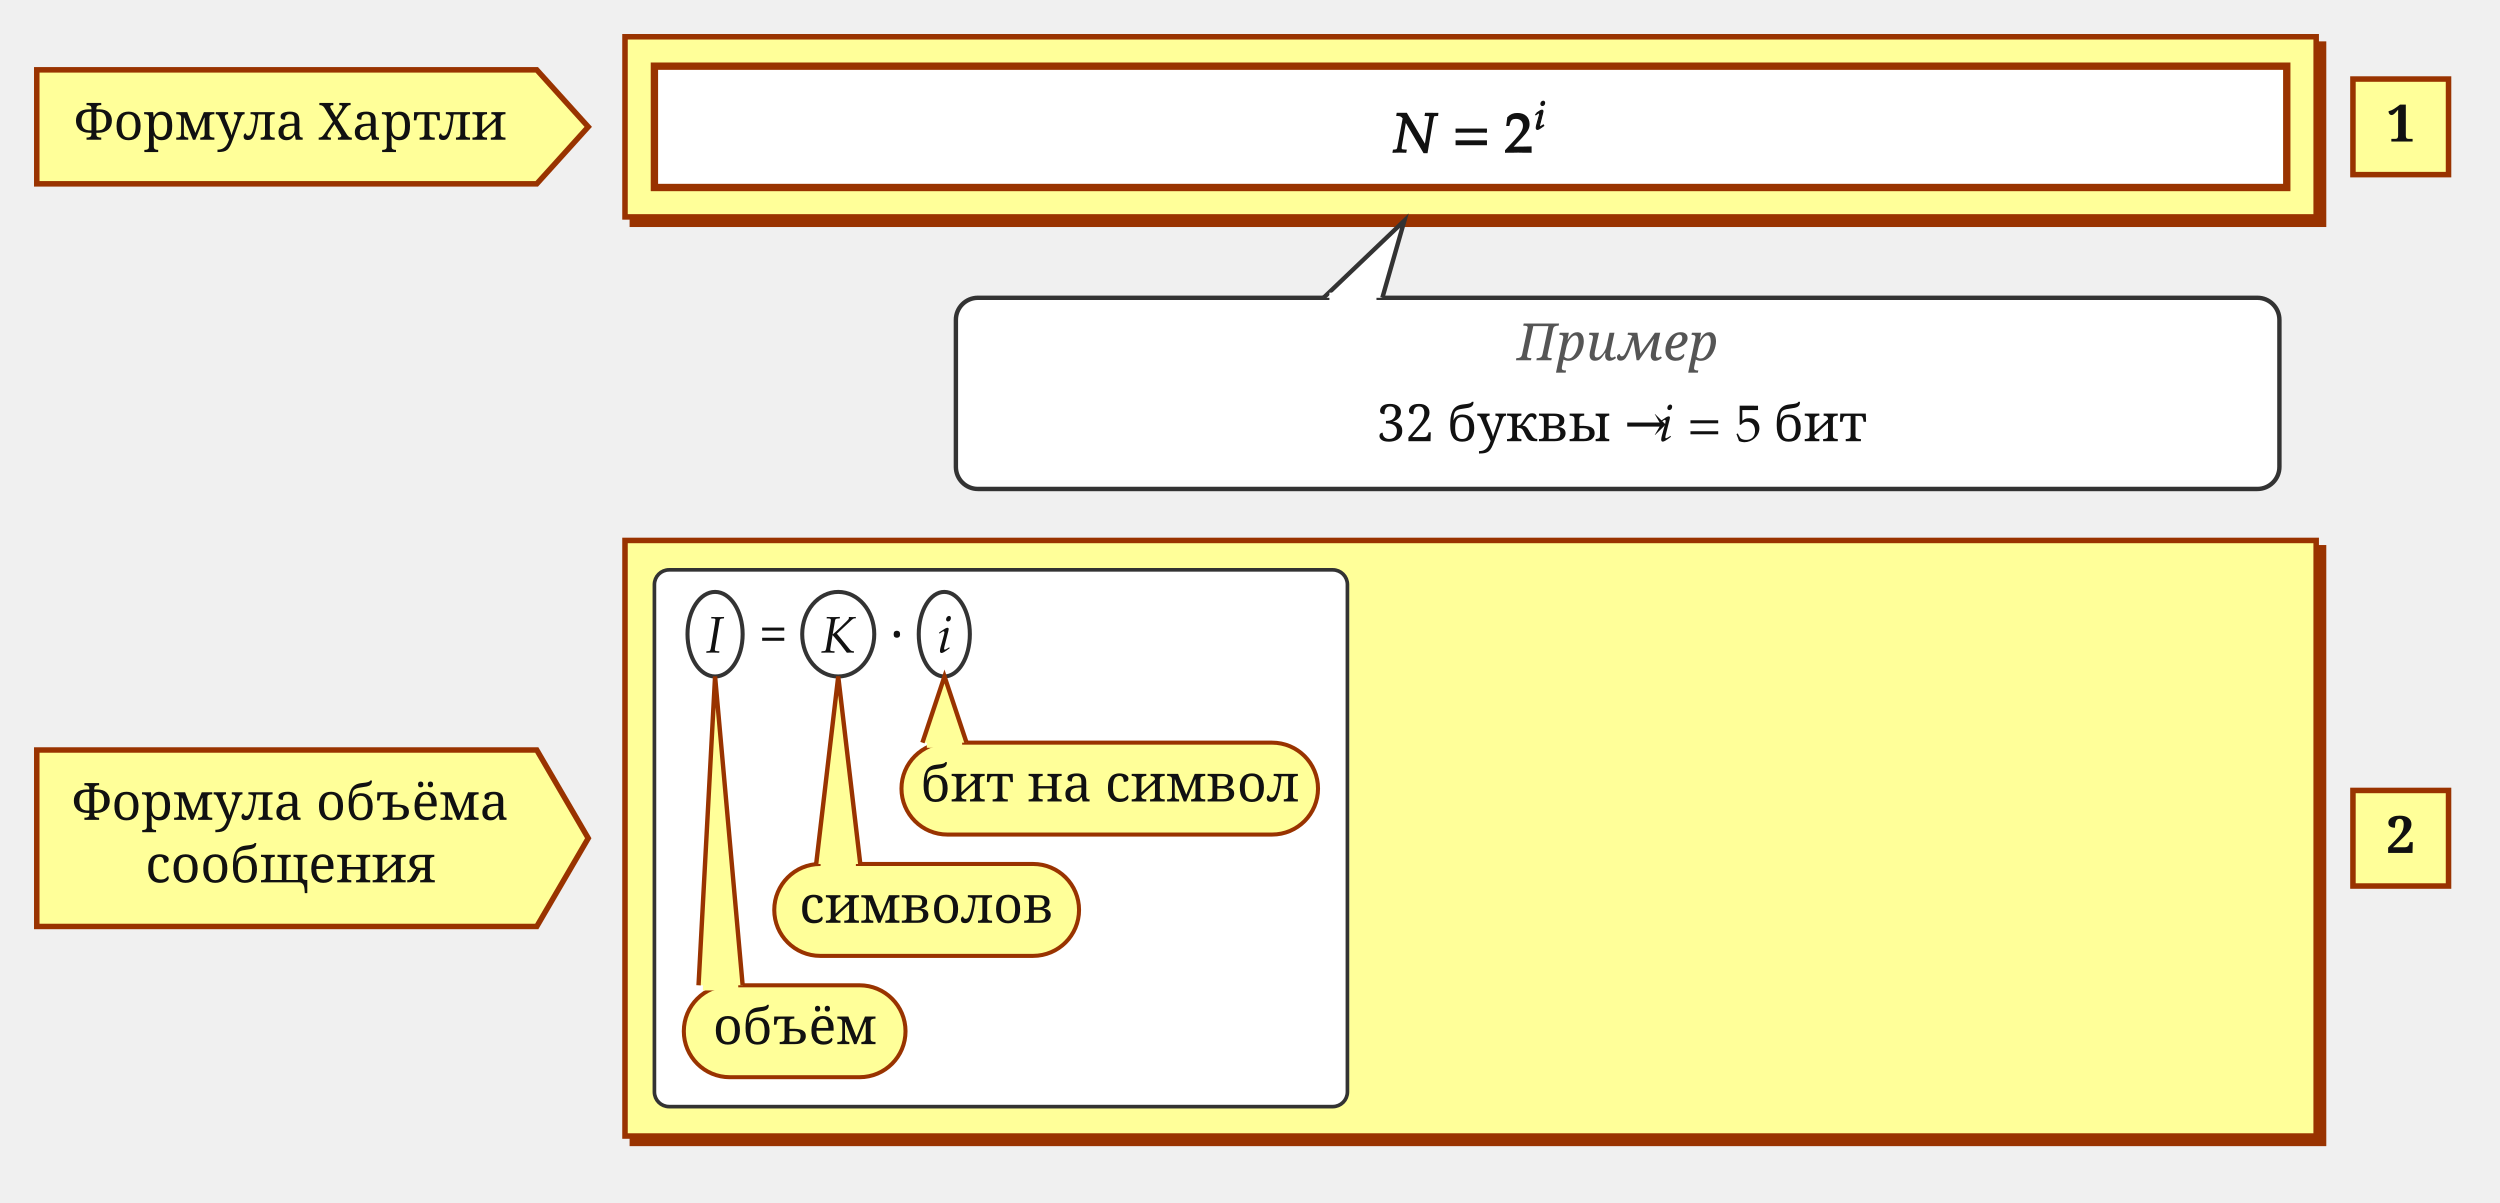
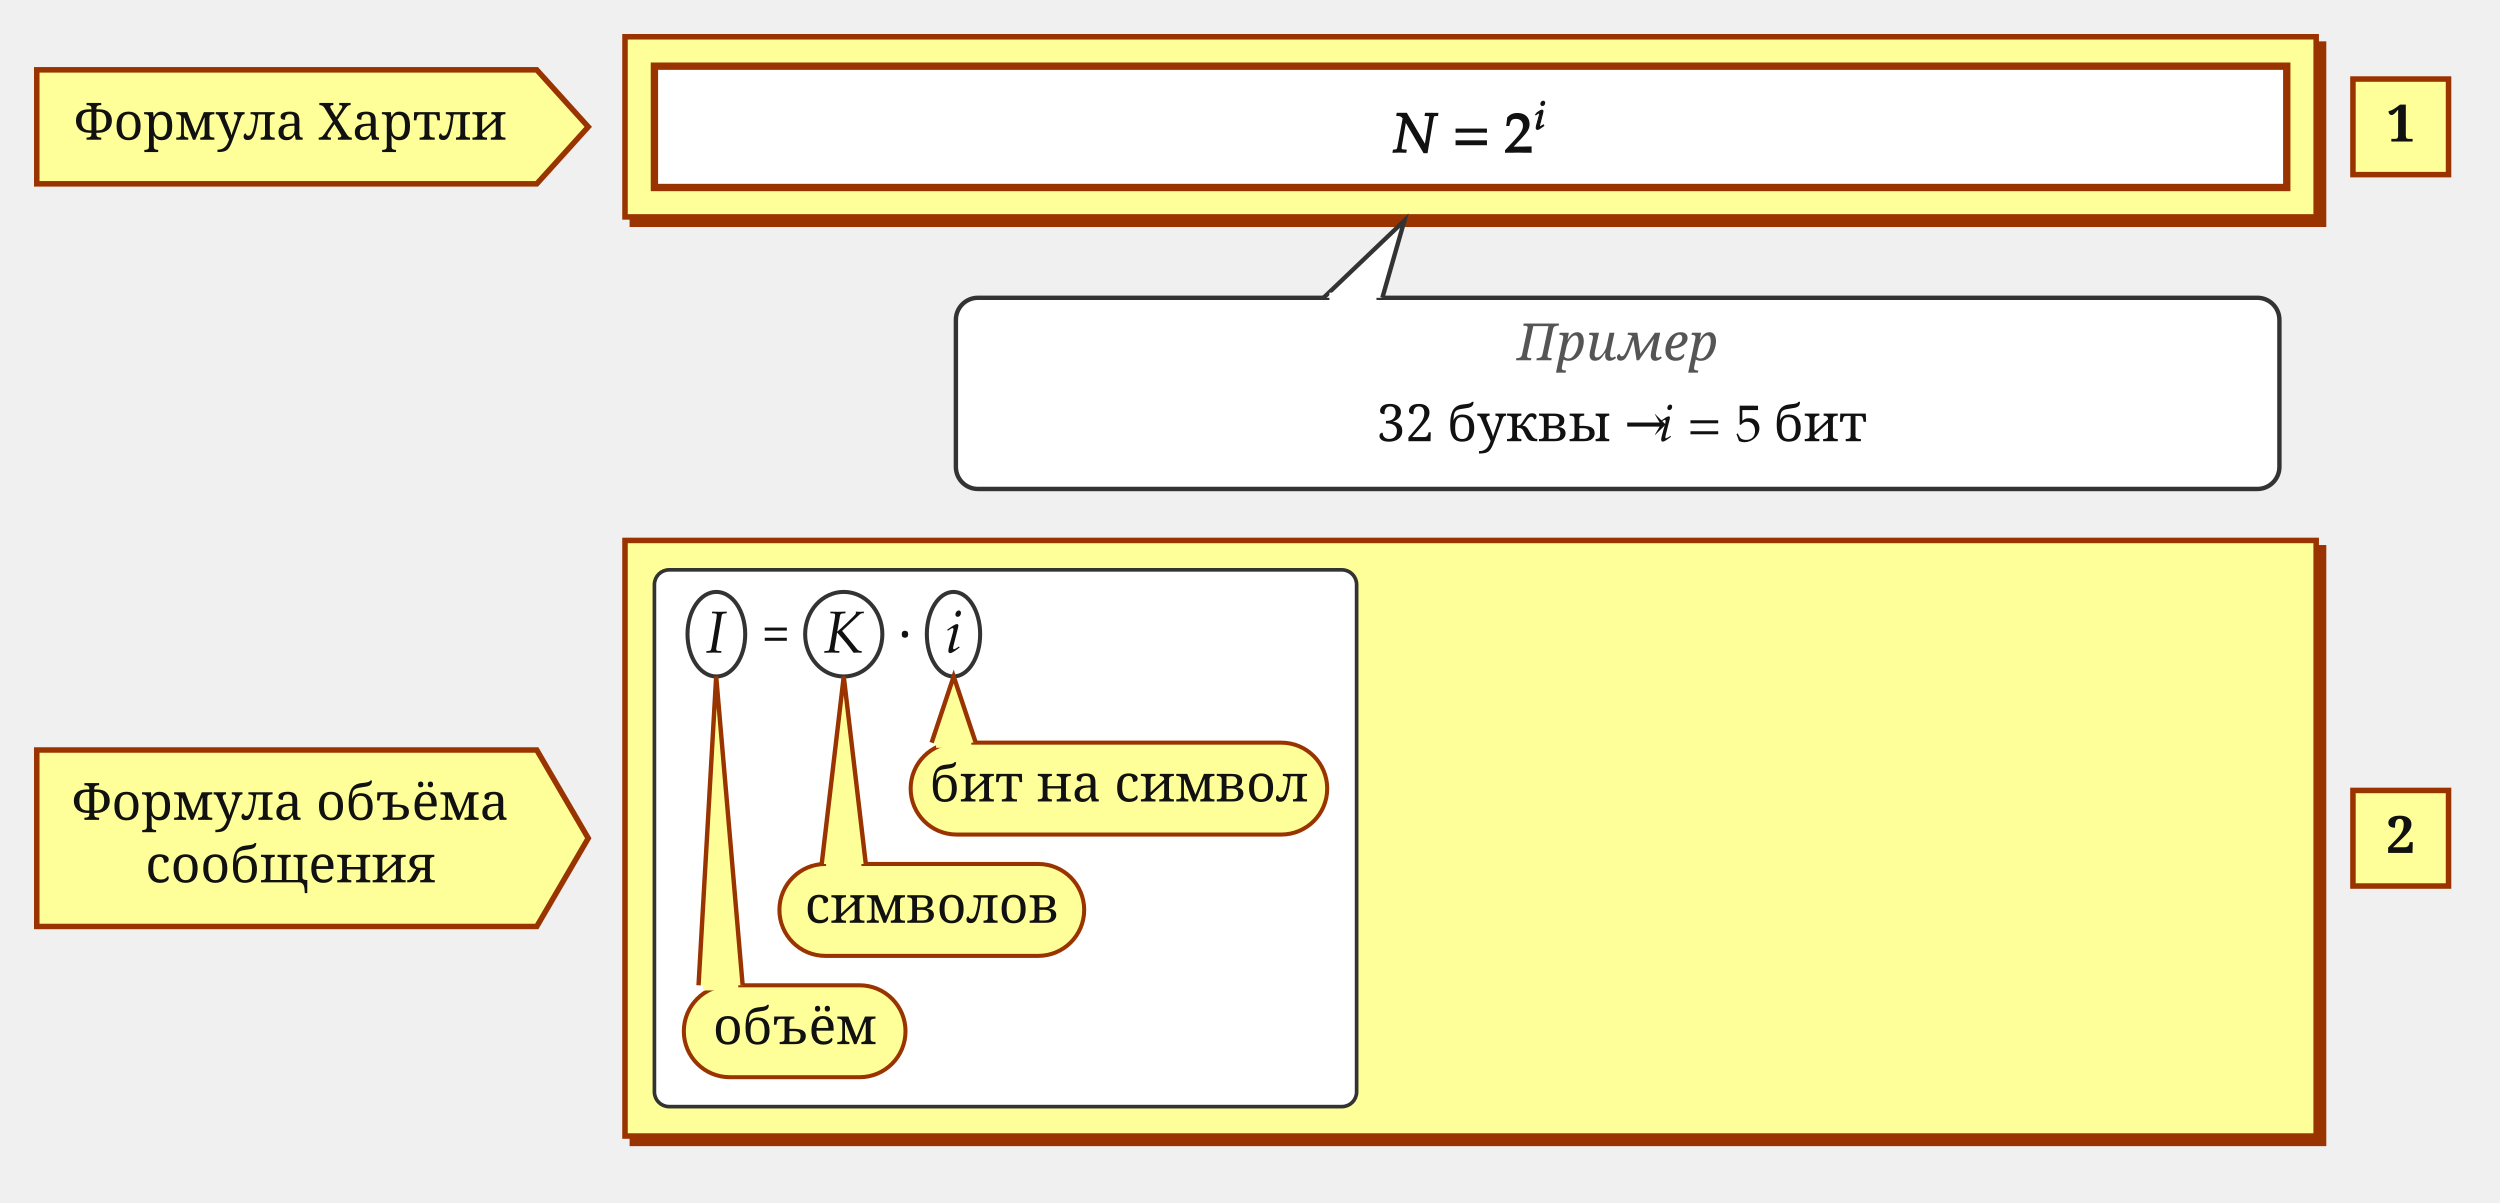
<svg xmlns="http://www.w3.org/2000/svg" width="680" height="327" viewBox="0 0 680 327" font-family="PT Serif, serif">
  <g transform="translate(0.0,0.0)">
    <path d="M10.0,19.0H146.0L160.0,34.5L146.0,50.0H10.0Z" fill="#FFFF99" stroke="#993300" stroke-width="1.5" />
    <text x="79.0" y="38.0" font-size="14" text-anchor="middle" fill="#111">Формула Хартли</text>
    <g class="memo">
      <rect x="172.0" y="12.0" width="460.0" height="49.0" rx="0" fill="#993300" stroke="#993300" stroke-width="1.5" />
      <rect x="170.0" y="10.0" width="460.0" height="49.0" rx="0" fill="#FFFF99" stroke="#993300" stroke-width="1.5" />
      <g class="memo-t">
        <rect x="178.0" y="18.0" width="444.0" height="33.0" rx="0" fill="#fff" stroke="#993300" stroke-width="2" />
        <svg x="378.97" y="27.54" width="42.05" height="13.91" viewBox="0 -916.5 2803.4 927.5" overflow="visible" color="#111">
          <g stroke="currentColor" fill="currentColor" stroke-width="30" transform="scale(1,-1)">
            <path d="M582 103L237 692L75 692L70 664L105 662C150 660 184 615 185 606L92 102C80 40 74 32 38 28L7 25L2-3L113 0C125 0 126 0 223-3L228 25L186 28C146 31 137 39 137 72C137 80 138 91 140 102L220 566L558-11L608-11L702 542C723 655 725 659 762 662L799 664L802 691L589 692L584 664L631 662C657 661 667 654 667 638C667 631 584 116 582 103Z" />
            <g transform="translate(1079.8,0)">
              <path d="M604 347L604 406L65 406L65 347M604 134L604 193L65 193L65 134Z" />
            </g>
            <g transform="translate(2025.6,0)">
              <path d="M16 23L16-3C203-3 203 0 239 0C275 0 275-3 468-3L468 82C353 77 307 81 122 77L304 270C401 373 431 428 431 503C431 618 353 689 226 689C154 689 105 669 56 619L39 483L68 483L81 529C97 587 133 612 200 612C286 612 341 558 341 473C341 398 299 324 186 204Z" />
              <g transform="translate(532,413) scale(0.707)">
                <path d="M34 388L41 368L73 389C110 412 113 414 120 414C130 414 138 404 138 391C138 384 134 361 130 347L64 107C56 76 51 49 51 30C51 6 62-9 81-9C107-9 143 12 241 85L231 103L205 86C176 67 153 56 144 56C137 56 131 66 131 76C131 86 133 95 138 116L215 420C219 437 221 448 221 456C221 473 212 482 196 482C174 482 137 461 62 408M228 712C199 712 170 679 170 645C170 620 185 604 209 604C240 604 264 633 264 671C264 695 249 712 228 712Z" />
              </g>
            </g>
          </g>
        </svg>
      </g>
    </g>
    <rect x="640.0" y="21.5" width="26.0" height="26.0" rx="0" fill="#FFFF99" stroke="#993300" stroke-width="1.5" />
    <text x="653.0" y="38.5" font-size="14" text-anchor="middle" font-weight="bold" fill="#111">1</text>
    <rect x="260.0" y="81.0" width="360.0" height="52.0" rx="6" fill="#FFFFFF" stroke="#333333" stroke-width="1.2" />
    <g data-k="tail">
      <path d="M360.0,81.0L382.0,60.0L376.0,81.0" fill="#FFFFFF" stroke="#333333" stroke-width="1.2" />
      <line x1="361.6" y1="81.0" x2="374.4" y2="81.0" stroke="#FFFFFF" stroke-width="2.8" />
    </g>
    <text x="440.0" y="98.0" font-size="14" text-anchor="middle" font-style="italic" fill="#555">Пример</text>
    <text x="374.4" y="120.0" font-size="14" text-anchor="start" fill="#111">32 буквы →</text>
    <svg x="451.13" y="110.03" width="27.99" height="10.25" viewBox="0 -712 1999.6 732" overflow="visible" color="#111">
      <g stroke="currentColor" fill="currentColor" stroke-width="0" transform="scale(1,-1)">
        <path d="M34 388L41 368L73 389C110 412 113 414 120 414C130 414 138 404 138 391C138 384 134 361 130 347L64 107C56 76 51 49 51 30C51 6 62-9 81-9C107-9 143 12 241 85L231 103L205 86C176 67 153 56 144 56C137 56 131 66 131 76C131 86 133 95 138 116L215 420C219 437 221 448 221 456C221 473 212 482 196 482C174 482 137 461 62 408M228 712C199 712 170 679 170 645C170 620 185 604 209 604C240 604 264 633 264 671C264 695 249 712 228 712Z" />
        <g transform="translate(554.8,0)">
          <path d="M604 347L604 406L65 406L65 347M604 134L604 193L65 193L65 134Z" />
        </g>
        <g transform="translate(1500.6,0)">
          <path d="M459 253C459 366 378 446 264 446C216 446 180 443 127 396L127 605L432 604L432 689L75 690L75 322L95 316C142 363 169 377 218 377C314 377 374 309 374 201C374 90 310 25 201 25C147 25 97 43 83 69L37 151L13 137C36 80 48 48 62 4C90-11 130-20 173-20C301-20 459 89 459 253Z" />
        </g>
      </g>
    </svg>
    <text x="482.5" y="120.0" font-size="14" text-anchor="start" fill="#111">бит</text>
    <path d="M10.0,204.0H146.0L160.0,228.0L146.0,252.0H10.0Z" fill="#FFFF99" stroke="#993300" stroke-width="1.5" />
    <text x="79.0" y="223.0" font-size="14" text-anchor="middle" fill="#111">Формула объёма</text>
    <text x="79.0" y="240.0" font-size="14" text-anchor="middle" fill="#111">сообщения</text>
    <g class="memo">
      <rect x="172.0" y="149.0" width="460.0" height="162.0" rx="0" fill="#993300" stroke="#993300" stroke-width="1.5" />
      <rect x="170.0" y="147.0" width="460.0" height="162.0" rx="0" fill="#FFFF99" stroke="#993300" stroke-width="1.5" />
      <g class="memo-t">
-         <rect x="178.0" y="155.0" width="188.5" height="146.0" rx="4" fill="#FFFFFF" stroke="#333333" stroke-width="1" />
+         <rect x="178.0" y="155.0" width="191.0" height="146.0" rx="4" fill="#FFFFFF" stroke="#333333" stroke-width="1" />
        <g transform="translate(186.0,161.0)">
-           <rect x="1.0" y="0.0" width="15.0" height="23.0" rx="11.5" fill="#fff" stroke="#333333" stroke-width="1.1" />
-           <svg x="6.00" y="6.81" width="4.96" height="9.73" viewBox="0 -692 354 695" overflow="visible" color="#111">
+           <rect x="1.0" y="0.0" width="15.7" height="23.0" rx="11.5" fill="#fff" stroke="#333333" stroke-width="1.1" />
+           <svg x="6.00" y="5.36" width="5.70" height="11.19" viewBox="0 -692 354 695" overflow="visible" color="#111">
            <g stroke="currentColor" fill="currentColor" stroke-width="0" transform="scale(1,-1)">
              <path d="M103 664L150 662C174 661 185 653 185 636C185 629 179 576 176 559L104 125C89 36 86 31 46 28L10 25L7-3L39-3L133 0L227-3L259-3L262 25L210 28C184 30 174 37 174 57C174 63 175 74 176 78L265 613C272 652 277 657 316 661L351 664L354 692L248 689C231 689 213 689 170 690L106 692Z" />
            </g>
          </svg>
-           <text x="17.0" y="16.5" font-size="14" text-anchor="start" fill="#111"> </text>
-           <text x="20.4" y="16.5" font-size="14" text-anchor="start" fill="#111">=</text>
-           <text x="27.8" y="16.5" font-size="14" text-anchor="start" fill="#111"> </text>
-           <rect x="32.2" y="0.0" width="19.6" height="23.0" rx="11.5" fill="#fff" stroke="#333333" stroke-width="1.1" />
-           <svg x="37.22" y="6.81" width="9.56" height="9.73" viewBox="0 -692 683 695" overflow="visible" color="#111">
+           <text x="17.7" y="16.5" font-size="14" text-anchor="start" fill="#111"> </text>
+           <text x="21.1" y="16.5" font-size="14" text-anchor="start" fill="#111">=</text>
+           <text x="28.6" y="16.5" font-size="14" text-anchor="start" fill="#111"> </text>
+           <rect x="33.0" y="0.0" width="21.0" height="23.0" rx="11.5" fill="#fff" stroke="#333333" stroke-width="1.1" />
+           <svg x="37.97" y="5.36" width="11.00" height="11.19" viewBox="0 -692 683 695" overflow="visible" color="#111">
            <g stroke="currentColor" fill="currentColor" stroke-width="0" transform="scale(1,-1)">
              <path d="M371 664L374 692L350 692L260 689C244 689 226 689 183 690L119 692L116 664L163 662C187 661 198 653 198 635C198 621 195 592 189 559L116 125C99 33 98 32 58 28L17 25L13-3L55-2C103-1 126 0 145 0L242-3L268-3L271 25L222 28C195 30 186 37 186 57C186 63 187 74 188 78L231 340C381 169 404 140 509-3L578 0C614-1 620-2 646-3L646 27L626 27C603 27 583 39 562 65L316 367L608 640C624 655 645 665 662 665L683 665L683 692L660 691C639 690 623 689 615 689C605 689 589 690 568 691L548 692L548 663C548 655 538 642 510 614C466 569 297 403 233 353L278 613C285 651 292 658 329 661Z" />
            </g>
          </svg>
-           <text x="52.8" y="16.5" font-size="14" text-anchor="start" fill="#111"> </text>
-           <text x="56.2" y="16.5" font-size="14" text-anchor="start" fill="#111">·</text>
-           <text x="59.5" y="16.5" font-size="14" text-anchor="start" fill="#111"> </text>
-           <rect x="63.9" y="0.0" width="13.9" height="23.0" rx="11.5" fill="#fff" stroke="#333333" stroke-width="1.1" />
-           <svg x="68.95" y="6.53" width="3.88" height="10.09" viewBox="0 -712 277 721" overflow="visible" color="#111">
+           <text x="55.0" y="16.5" font-size="14" text-anchor="start" fill="#111"> </text>
+           <text x="58.4" y="16.5" font-size="14" text-anchor="start" fill="#111">·</text>
+           <text x="61.7" y="16.5" font-size="14" text-anchor="start" fill="#111"> </text>
+           <rect x="66.1" y="0.0" width="14.5" height="23.0" rx="11.5" fill="#fff" stroke="#333333" stroke-width="1.1" />
+           <svg x="71.13" y="5.04" width="4.46" height="11.61" viewBox="0 -712 277 721" overflow="visible" color="#111">
            <g stroke="currentColor" fill="currentColor" stroke-width="0" transform="scale(1,-1)">
              <path d="M34 388L41 368L73 389C110 412 113 414 120 414C130 414 138 404 138 391C138 384 134 361 130 347L64 107C56 76 51 49 51 30C51 6 62-9 81-9C107-9 143 12 241 85L231 103L205 86C176 67 153 56 144 56C137 56 131 66 131 76C131 86 133 95 138 116L215 420C219 437 221 448 221 456C221 473 212 482 196 482C174 482 137 461 62 408M228 712C199 712 170 679 170 645C170 620 185 604 209 604C240 604 264 633 264 671C264 695 249 712 228 712Z" />
            </g>
          </svg>
-           <rect x="59.2" y="41.0" width="113.3" height="25.0" rx="12.5" fill="#FFFF99" stroke="#993300" stroke-width="1.1" />
+           <rect x="61.7" y="41.0" width="113.3" height="25.0" rx="12.5" fill="#FFFF99" stroke="#993300" stroke-width="1.1" />
          <g data-k="tail">
-             <path d="M64.9,41.0L70.9,23.0L76.9,41.0" fill="#FFFF99" stroke="#993300" stroke-width="1.2" />
-             <line x1="66.1" y1="41.0" x2="75.7" y2="41.0" stroke="#FFFF99" stroke-width="2.8" />
+             <path d="M67.4,41.0L73.4,23.0L79.4,41.0" fill="#FFFF99" stroke="#993300" stroke-width="1.2" />
+             <line x1="68.6" y1="41.0" x2="78.2" y2="41.0" stroke="#FFFF99" stroke-width="2.8" />
          </g>
-           <text x="115.9" y="57.0" font-size="14" text-anchor="middle" fill="#111">бит на символ</text>
-           <rect x="24.6" y="74.0" width="82.9" height="25.0" rx="12.5" fill="#FFFF99" stroke="#993300" stroke-width="1.1" />
+           <text x="118.4" y="57.0" font-size="14" text-anchor="middle" fill="#111">бит на символ</text>
+           <rect x="26.0" y="74.0" width="82.9" height="25.0" rx="12.5" fill="#FFFF99" stroke="#993300" stroke-width="1.1" />
          <g data-k="tail">
-             <path d="M36.0,74.0L42.0,23.0L48.0,74.0" fill="#FFFF99" stroke="#993300" stroke-width="1.2" />
-             <line x1="37.2" y1="74.0" x2="46.8" y2="74.0" stroke="#FFFF99" stroke-width="2.8" />
+             <path d="M37.5,74.0L43.5,23.0L49.5,74.0" fill="#FFFF99" stroke="#993300" stroke-width="1.2" />
+             <line x1="38.7" y1="74.0" x2="48.3" y2="74.0" stroke="#FFFF99" stroke-width="2.8" />
          </g>
-           <text x="66.0" y="90.0" font-size="14" text-anchor="middle" fill="#111">символов</text>
+           <text x="67.5" y="90.0" font-size="14" text-anchor="middle" fill="#111">символов</text>
          <rect x="0.0" y="107.0" width="60.3" height="25.0" rx="12.5" fill="#FFFF99" stroke="#993300" stroke-width="1.1" />
          <g data-k="tail">
-             <path d="M4.0,107.0L8.5,23.0L16.0,107.0" fill="#FFFF99" stroke="#993300" stroke-width="1.2" />
+             <path d="M4.0,107.0L8.8,23.0L16.0,107.0" fill="#FFFF99" stroke="#993300" stroke-width="1.2" />
            <line x1="5.2" y1="107.0" x2="14.8" y2="107.0" stroke="#FFFF99" stroke-width="2.8" />
          </g>
          <text x="30.2" y="123.0" font-size="14" text-anchor="middle" fill="#111">объём</text>
        </g>
      </g>
    </g>
    <rect x="640.0" y="215.0" width="26.0" height="26.0" rx="0" fill="#FFFF99" stroke="#993300" stroke-width="1.5" />
    <text x="653.0" y="232.0" font-size="14" text-anchor="middle" font-weight="bold" fill="#111">2</text>
  </g>
</svg>
